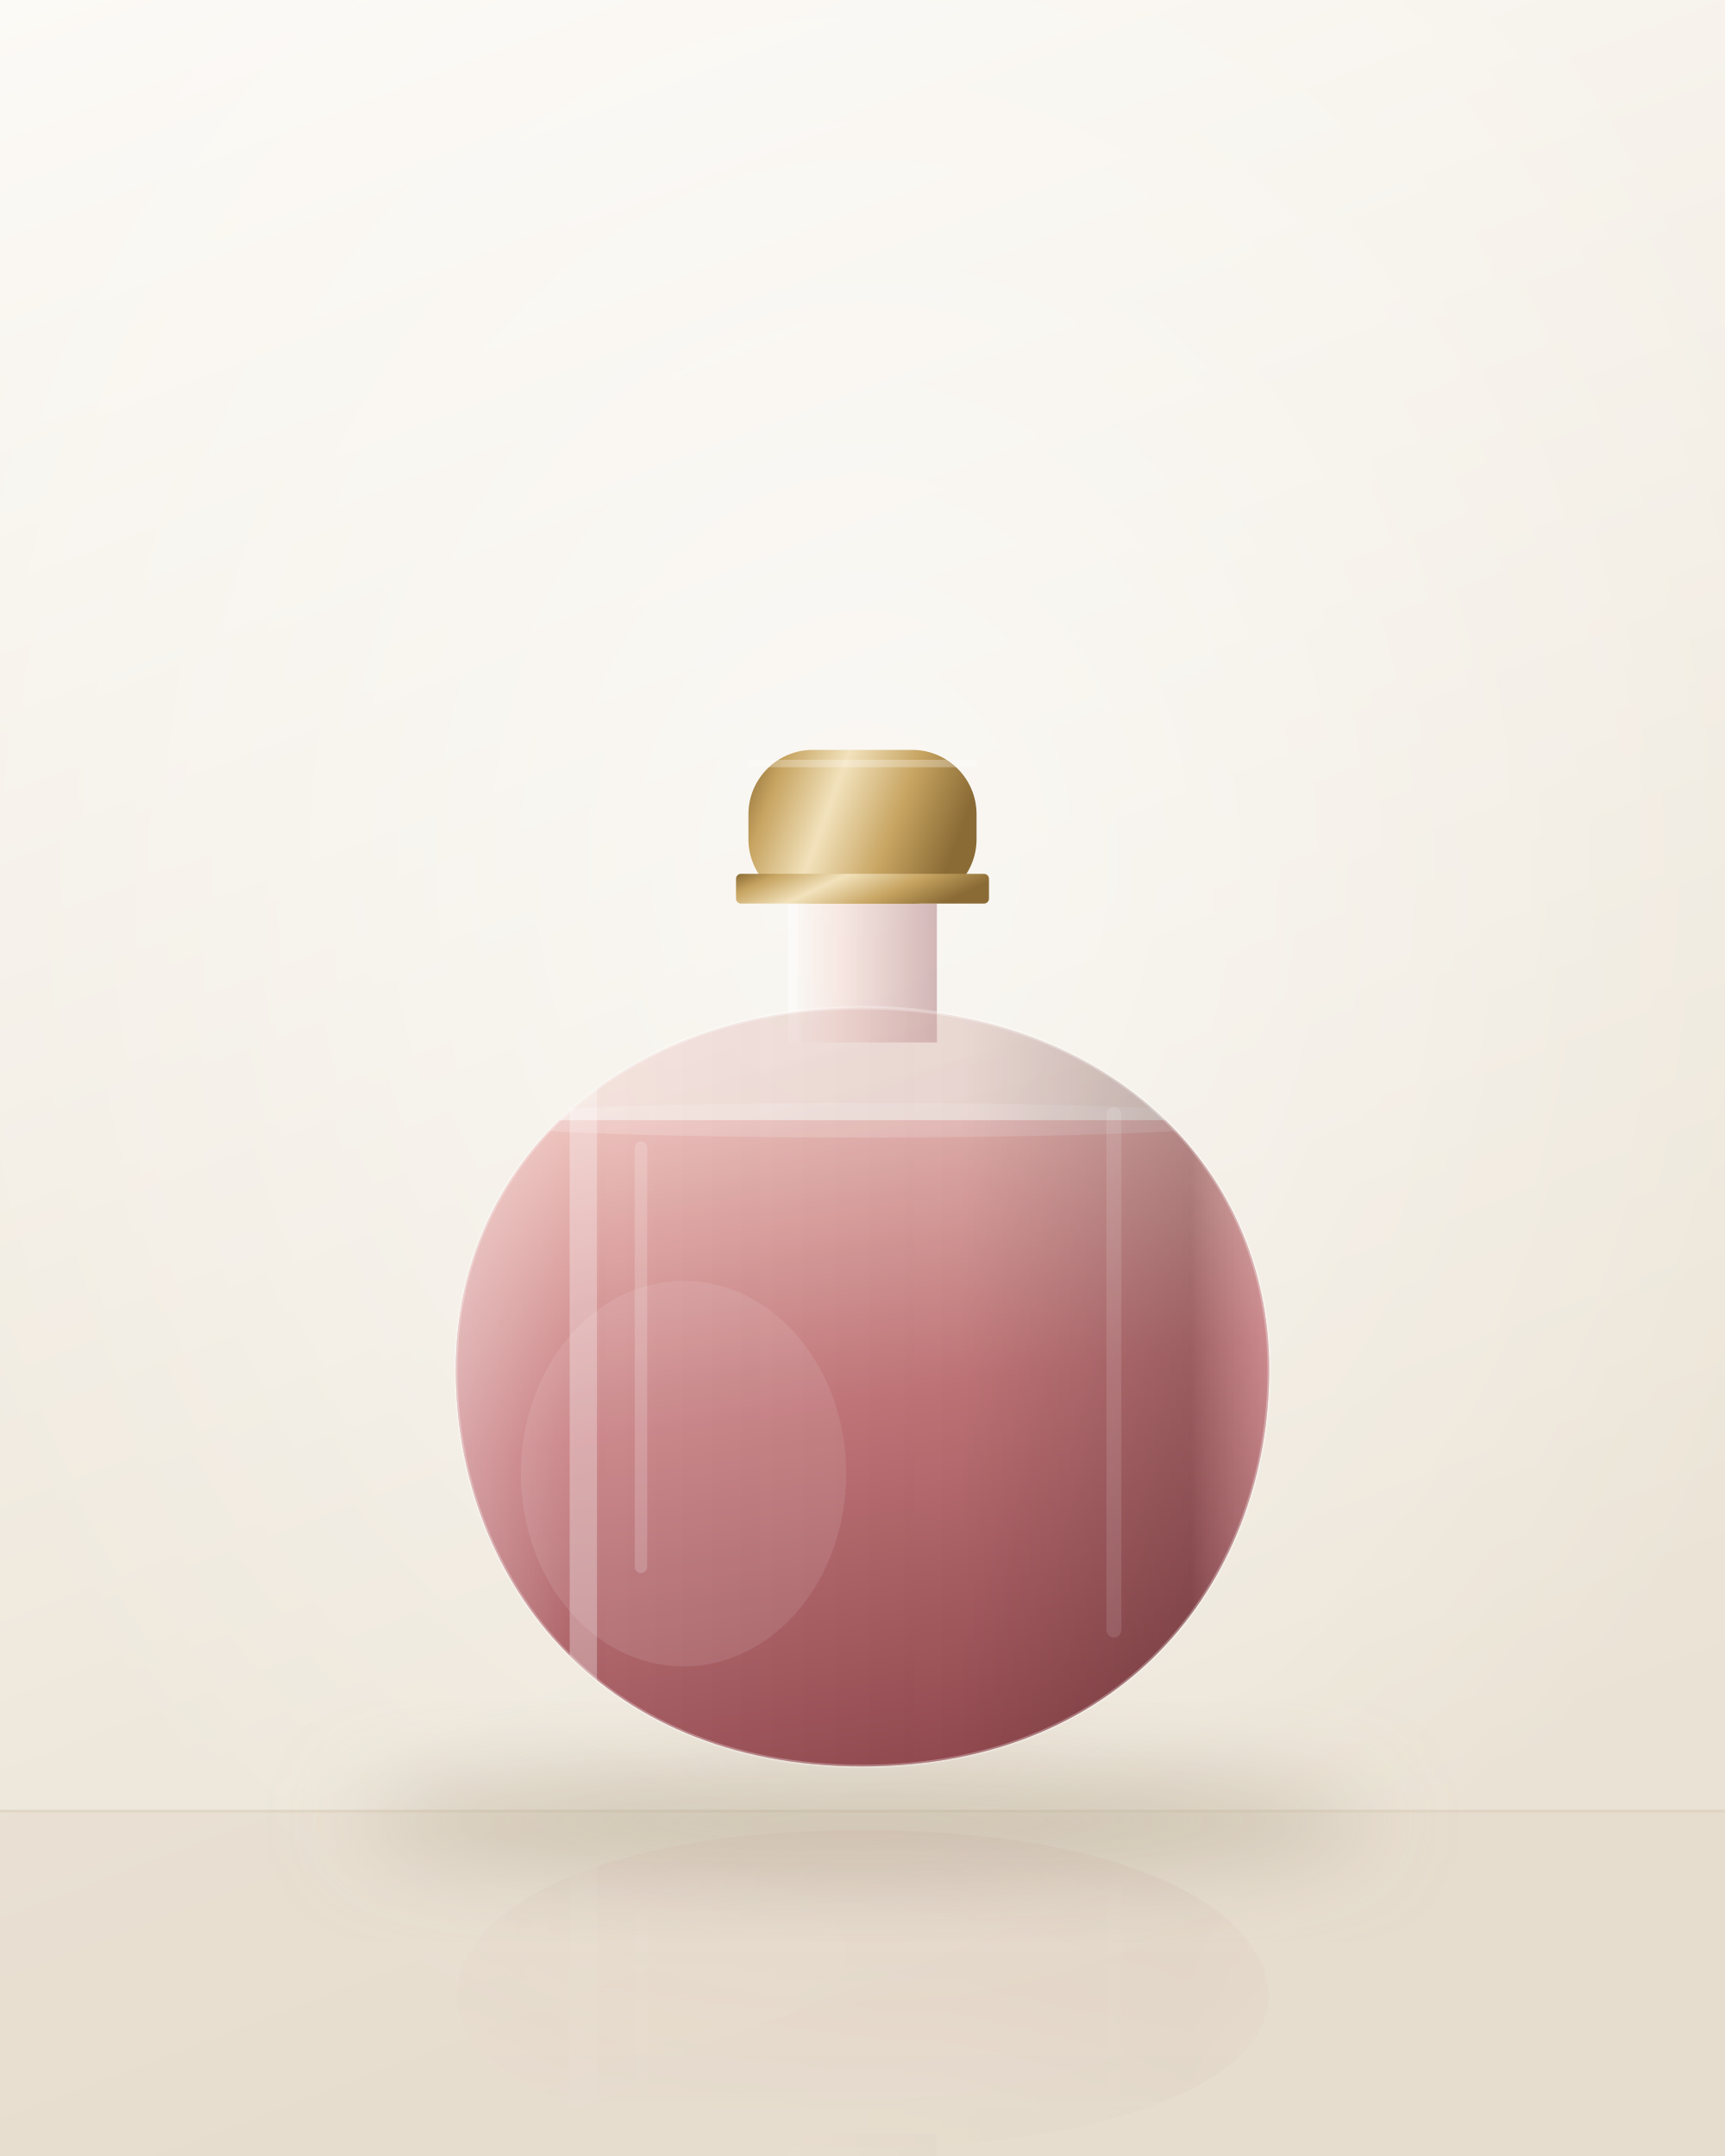
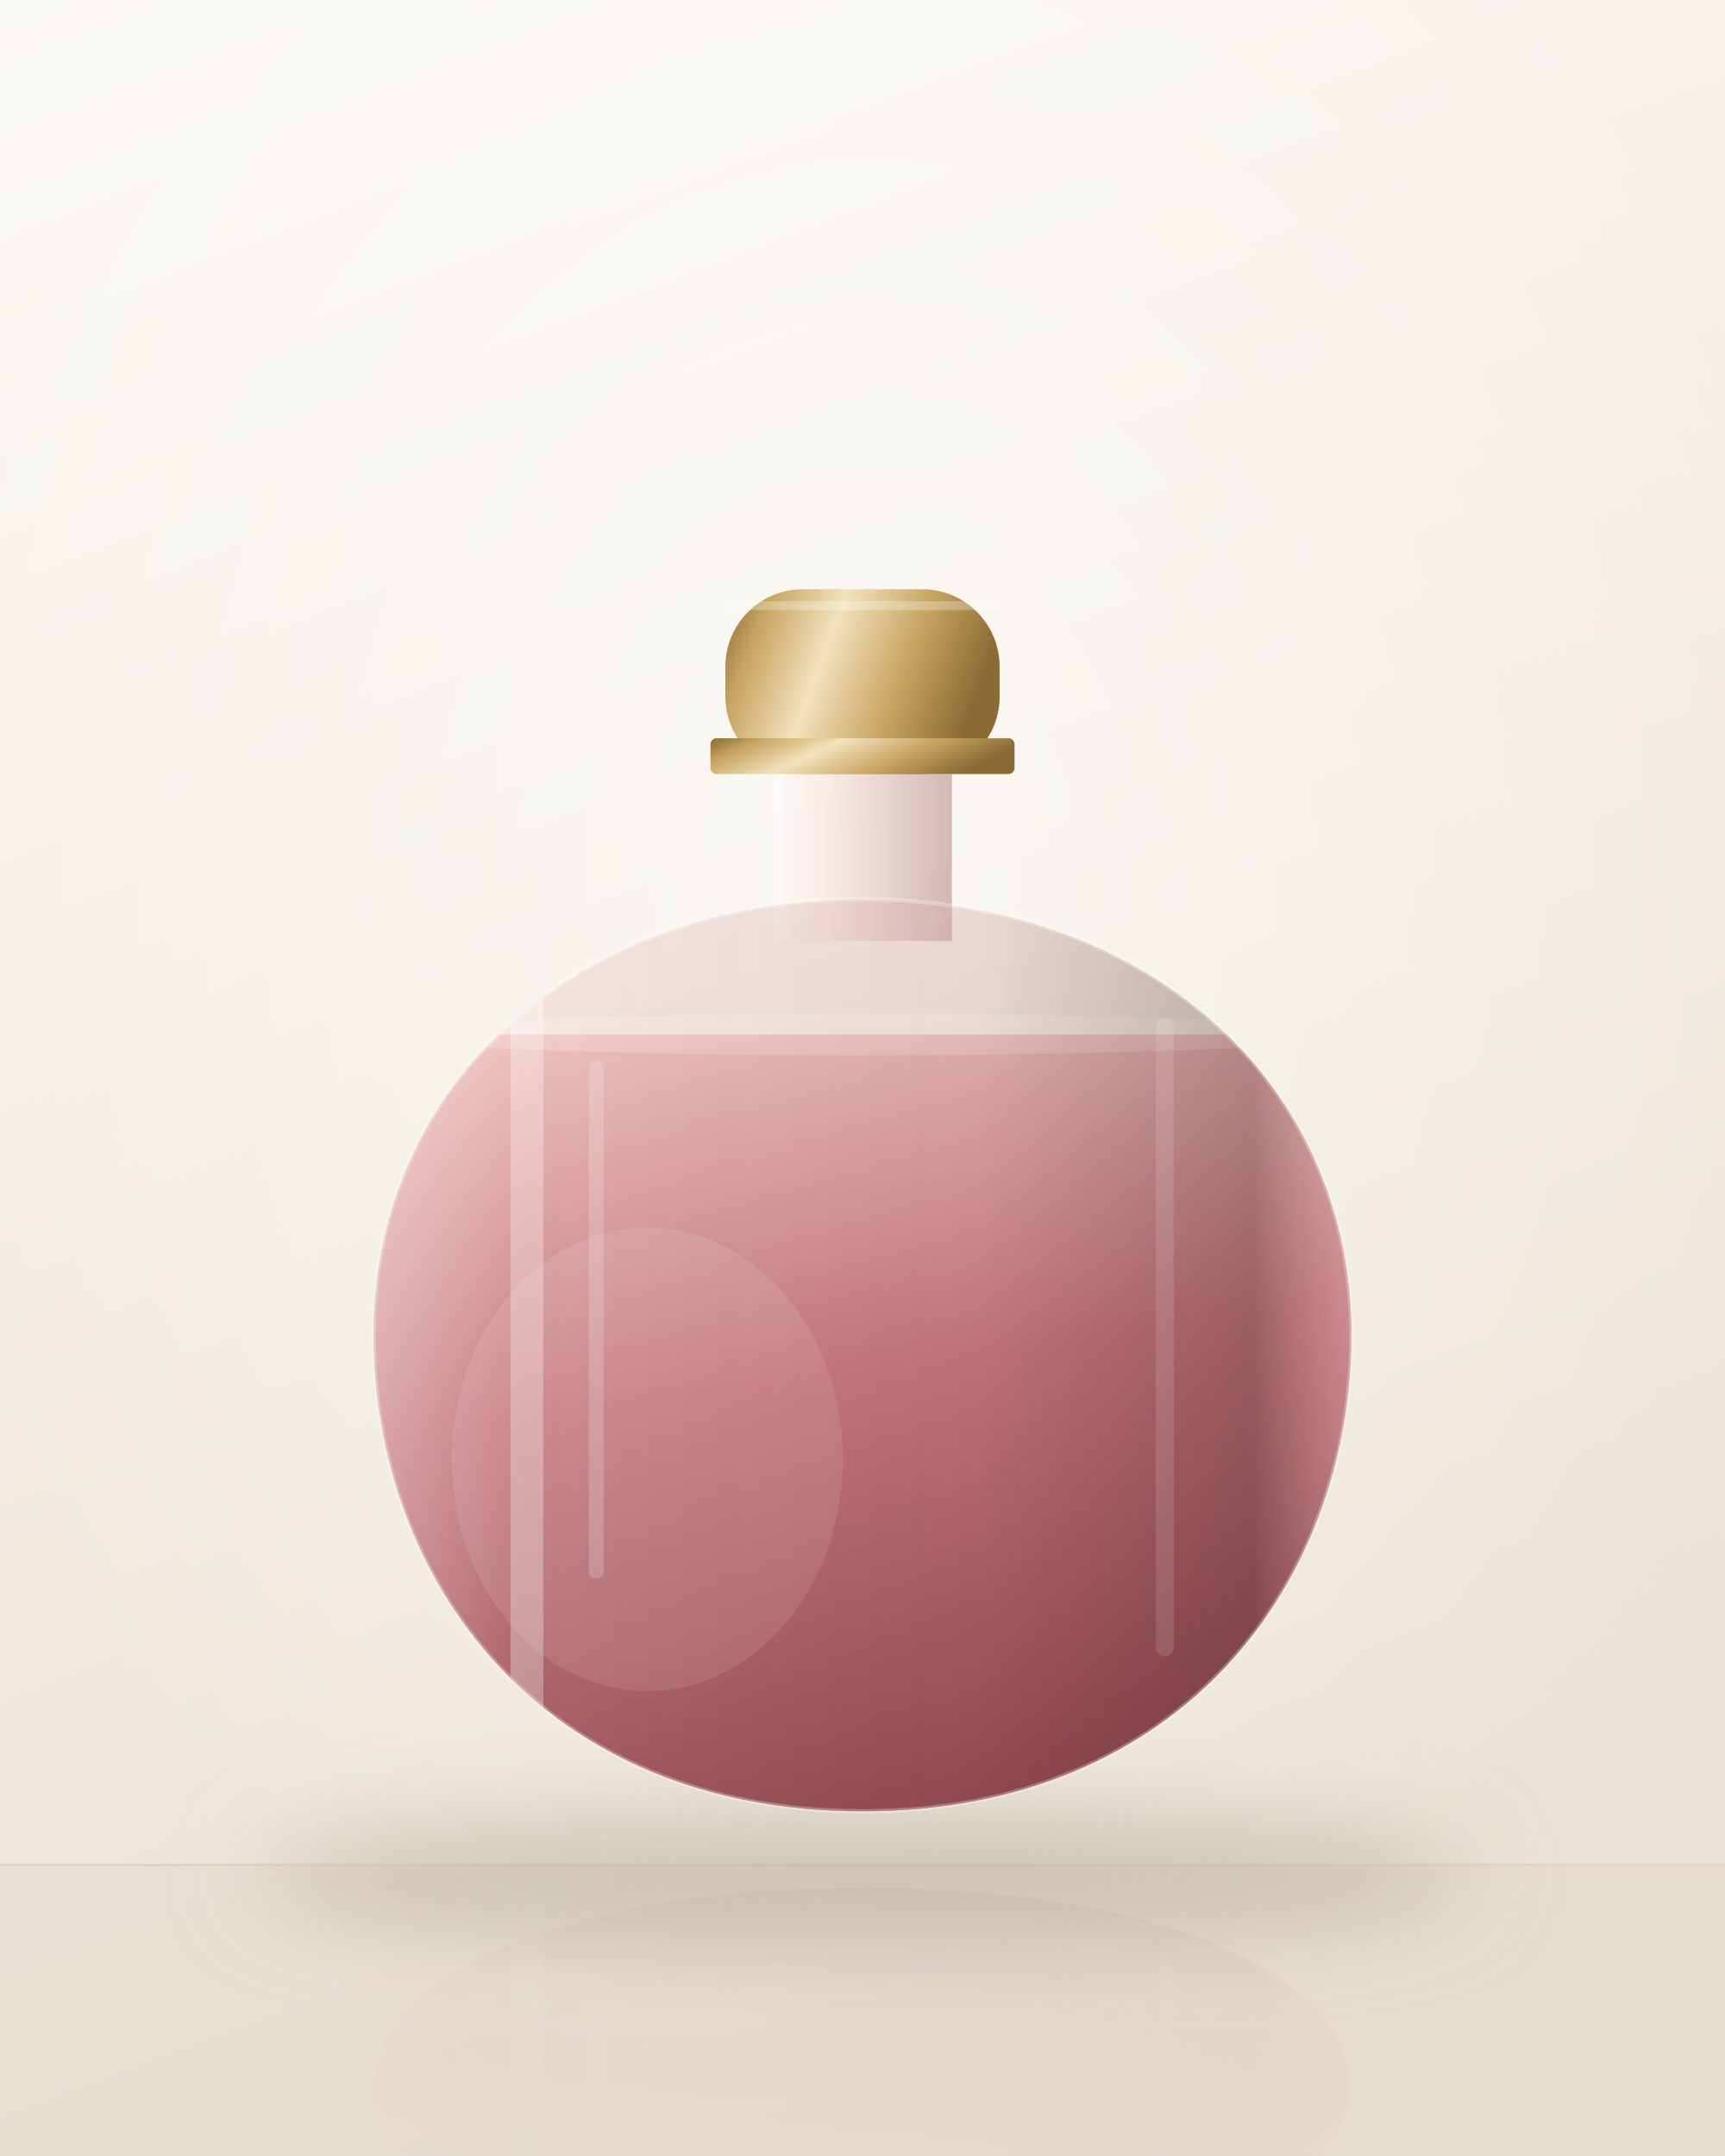
<svg xmlns="http://www.w3.org/2000/svg" viewBox="0 0 640 800" width="640" height="800" role="img">
  <defs>
    <linearGradient id="bg-catwomen" x1="0" y1="0" x2="0.3" y2="1">
      <stop offset="0" stop-color="#FCFAF6" />
      <stop offset="1" stop-color="#EAE2D4" />
    </linearGradient>
    <radialGradient id="glow-catwomen" cx="0.5" cy="0.4" r="0.58">
      <stop offset="0" stop-color="#FFFFFF" stop-opacity="0.8" />
      <stop offset="1" stop-color="#FFFFFF" stop-opacity="0" />
    </radialGradient>
    <linearGradient id="liq-catwomen" x1="0" y1="0" x2="0.25" y2="1">
      <stop offset="0" stop-color="#F3CBC4" />
      <stop offset="0.45" stop-color="#C4767A" />
      <stop offset="1" stop-color="#8B4248" />
    </linearGradient>
    <linearGradient id="empty-catwomen" x1="0" y1="0" x2="0.3" y2="1">
      <stop offset="0" stop-color="#F3CBC4" stop-opacity="0.34" />
      <stop offset="1" stop-color="#C4767A" stop-opacity="0.42" />
    </linearGradient>
    <linearGradient id="glass-catwomen" x1="0" y1="0" x2="1" y2="0">
      <stop offset="0" stop-color="#ffffff" stop-opacity="0.34" />
      <stop offset="0.14" stop-color="#ffffff" stop-opacity="0.05" />
      <stop offset="0.62" stop-color="#000000" stop-opacity="0.04" />
      <stop offset="0.9" stop-color="#000000" stop-opacity="0.2" />
      <stop offset="1" stop-color="#ffffff" stop-opacity="0.16" />
    </linearGradient>
    <linearGradient id="cap-catwomen" x1="0" y1="0" x2="1" y2="0.25">
      <stop offset="0" stop-color="#8A6B35" />
      <stop offset="0.16" stop-color="#C7A461" />
      <stop offset="0.42" stop-color="#F2E2BC" />
      <stop offset="0.72" stop-color="#C7A461" />
      <stop offset="1" stop-color="#8A6B35" />
    </linearGradient>
    <linearGradient id="neck-catwomen" x1="0" y1="0" x2="1" y2="0">
      <stop offset="0" stop-color="#ffffff" stop-opacity="0.3" />
      <stop offset="0.35" stop-color="#F3CBC4" stop-opacity="0.35" />
      <stop offset="1" stop-color="#8B4248" stop-opacity="0.35" />
    </linearGradient>
    <linearGradient id="fade-catwomen" x1="0" y1="0" x2="0" y2="1">
      <stop offset="0" stop-color="#ffffff" stop-opacity="0.55" />
      <stop offset="1" stop-color="#ffffff" stop-opacity="0" />
    </linearGradient>
    <mask id="reflect-catwomen">
      <rect x="-1000" y="-1000" width="2000" height="2000" fill="url(#fade-catwomen)" />
    </mask>
    <filter id="soft-catwomen" x="-60%" y="-60%" width="220%" height="220%">
      <feGaussianBlur stdDeviation="16" />
    </filter>
  </defs>
  <rect width="640" height="800" fill="url(#bg-catwomen)" />
  <rect width="640" height="800" fill="url(#glow-catwomen)" opacity="0.7" />
-   <rect y="672" width="640" height="128" fill="#DCD1BE" opacity="0.3" />
-   <path d="M 0 672 L 640 672" stroke="#DCD1BE" stroke-opacity="0.7" />
-   <ellipse cx="320" cy="676" rx="187.68" ry="20.24" fill="#B3A68F" opacity="0.5" filter="url(#soft-catwomen)" />
-   <g mask="url(#reflect-catwomen)" opacity="0.16" transform="translate(320 672) scale(0.92 -0.3864)">
+   <rect y="692" width="640" height="108" fill="#DCD1BE" opacity="0.3" />
+   <path d="M 0 692 L 640 692" stroke="#DCD1BE" stroke-opacity="0.7" />
+   <ellipse cx="320" cy="696" rx="225.622" ry="24.332" fill="#B3A68F" opacity="0.5" filter="url(#soft-catwomen)" />
+   <g mask="url(#reflect-catwomen)" opacity="0.16" transform="translate(320 692) scale(1.105991 -0.4645161)">
    <clipPath id="clip-catwomen">
      <path d="M 0 -18 C -108 -18 -164 -96 -164 -178 C -164 -262 -96 -324 0 -324 C 96 -324 164 -262 164 -178 C 164 -96 108 -18 0 -18 Z" />
    </clipPath>
    <rect x="-30" y="-366" width="60" height="56" fill="url(#neck-catwomen)" />
    <rect x="-30" y="-366" width="4" height="56" fill="#ffffff" opacity="0.35" />
    <rect x="-46" y="-428" width="92" height="62" rx="26" fill="url(#cap-catwomen)" />
    <rect x="-46" y="-424" width="92" height="3" fill="#ffffff" opacity="0.28" />
    <rect x="-51" y="-378" width="102" height="12" rx="2" fill="url(#cap-catwomen)" />
    <path d="M 0 -18 C -108 -18 -164 -96 -164 -178 C -164 -262 -96 -324 0 -324 C 96 -324 164 -262 164 -178 C 164 -96 108 -18 0 -18 Z" fill="url(#empty-catwomen)" />
    <g clip-path="url(#clip-catwomen)">
      <rect x="-260" y="-278.64" width="520" height="318.64" fill="url(#liq-catwomen)" />
      <ellipse cx="0" cy="-278.64" rx="164" ry="7" fill="#ffffff" opacity="0.18" />
      <ellipse cx="-72.16" cy="-136.08" rx="65.6" ry="77.76" fill="#ffffff" opacity="0.1" />
    </g>
    <path d="M 0 -18 C -108 -18 -164 -96 -164 -178 C -164 -262 -96 -324 0 -324 C 96 -324 164 -262 164 -178 C 164 -96 108 -18 0 -18 Z" fill="url(#glass-catwomen)" />
    <path d="M 0 -18 C -108 -18 -164 -96 -164 -178 C -164 -262 -96 -324 0 -324 C 96 -324 164 -262 164 -178 C 164 -96 108 -18 0 -18 Z" fill="none" stroke="#ffffff" stroke-opacity="0.28" stroke-width="1.4" />
    <g clip-path="url(#clip-catwomen)">
      <rect x="-118.08" y="-298" width="11" height="254" rx="5.5" fill="#ffffff" opacity="0.3" />
      <rect x="-91.84" y="-270" width="5" height="174" rx="2.5" fill="#ffffff" opacity="0.18" />
      <rect x="98.4" y="-284" width="6" height="214" rx="3" fill="#ffffff" opacity="0.12" />
    </g>
  </g>
-   <g transform="translate(320 672) scale(0.92)">
+   <g transform="translate(320 692) scale(1.105991)">
    <clipPath id="clip-catwomen">
      <path d="M 0 -18 C -108 -18 -164 -96 -164 -178 C -164 -262 -96 -324 0 -324 C 96 -324 164 -262 164 -178 C 164 -96 108 -18 0 -18 Z" />
    </clipPath>
    <rect x="-30" y="-366" width="60" height="56" fill="url(#neck-catwomen)" />
    <rect x="-30" y="-366" width="4" height="56" fill="#ffffff" opacity="0.35" />
    <rect x="-46" y="-428" width="92" height="62" rx="26" fill="url(#cap-catwomen)" />
    <rect x="-46" y="-424" width="92" height="3" fill="#ffffff" opacity="0.28" />
    <rect x="-51" y="-378" width="102" height="12" rx="2" fill="url(#cap-catwomen)" />
    <path d="M 0 -18 C -108 -18 -164 -96 -164 -178 C -164 -262 -96 -324 0 -324 C 96 -324 164 -262 164 -178 C 164 -96 108 -18 0 -18 Z" fill="url(#empty-catwomen)" />
    <g clip-path="url(#clip-catwomen)">
      <rect x="-260" y="-278.64" width="520" height="318.64" fill="url(#liq-catwomen)" />
      <ellipse cx="0" cy="-278.64" rx="164" ry="7" fill="#ffffff" opacity="0.18" />
      <ellipse cx="-72.16" cy="-136.08" rx="65.6" ry="77.76" fill="#ffffff" opacity="0.1" />
    </g>
    <path d="M 0 -18 C -108 -18 -164 -96 -164 -178 C -164 -262 -96 -324 0 -324 C 96 -324 164 -262 164 -178 C 164 -96 108 -18 0 -18 Z" fill="url(#glass-catwomen)" />
    <path d="M 0 -18 C -108 -18 -164 -96 -164 -178 C -164 -262 -96 -324 0 -324 C 96 -324 164 -262 164 -178 C 164 -96 108 -18 0 -18 Z" fill="none" stroke="#ffffff" stroke-opacity="0.28" stroke-width="1.4" />
    <g clip-path="url(#clip-catwomen)">
      <rect x="-118.08" y="-298" width="11" height="254" rx="5.5" fill="#ffffff" opacity="0.3" />
      <rect x="-91.84" y="-270" width="5" height="174" rx="2.5" fill="#ffffff" opacity="0.18" />
      <rect x="98.4" y="-284" width="6" height="214" rx="3" fill="#ffffff" opacity="0.12" />
    </g>
  </g>
</svg>
